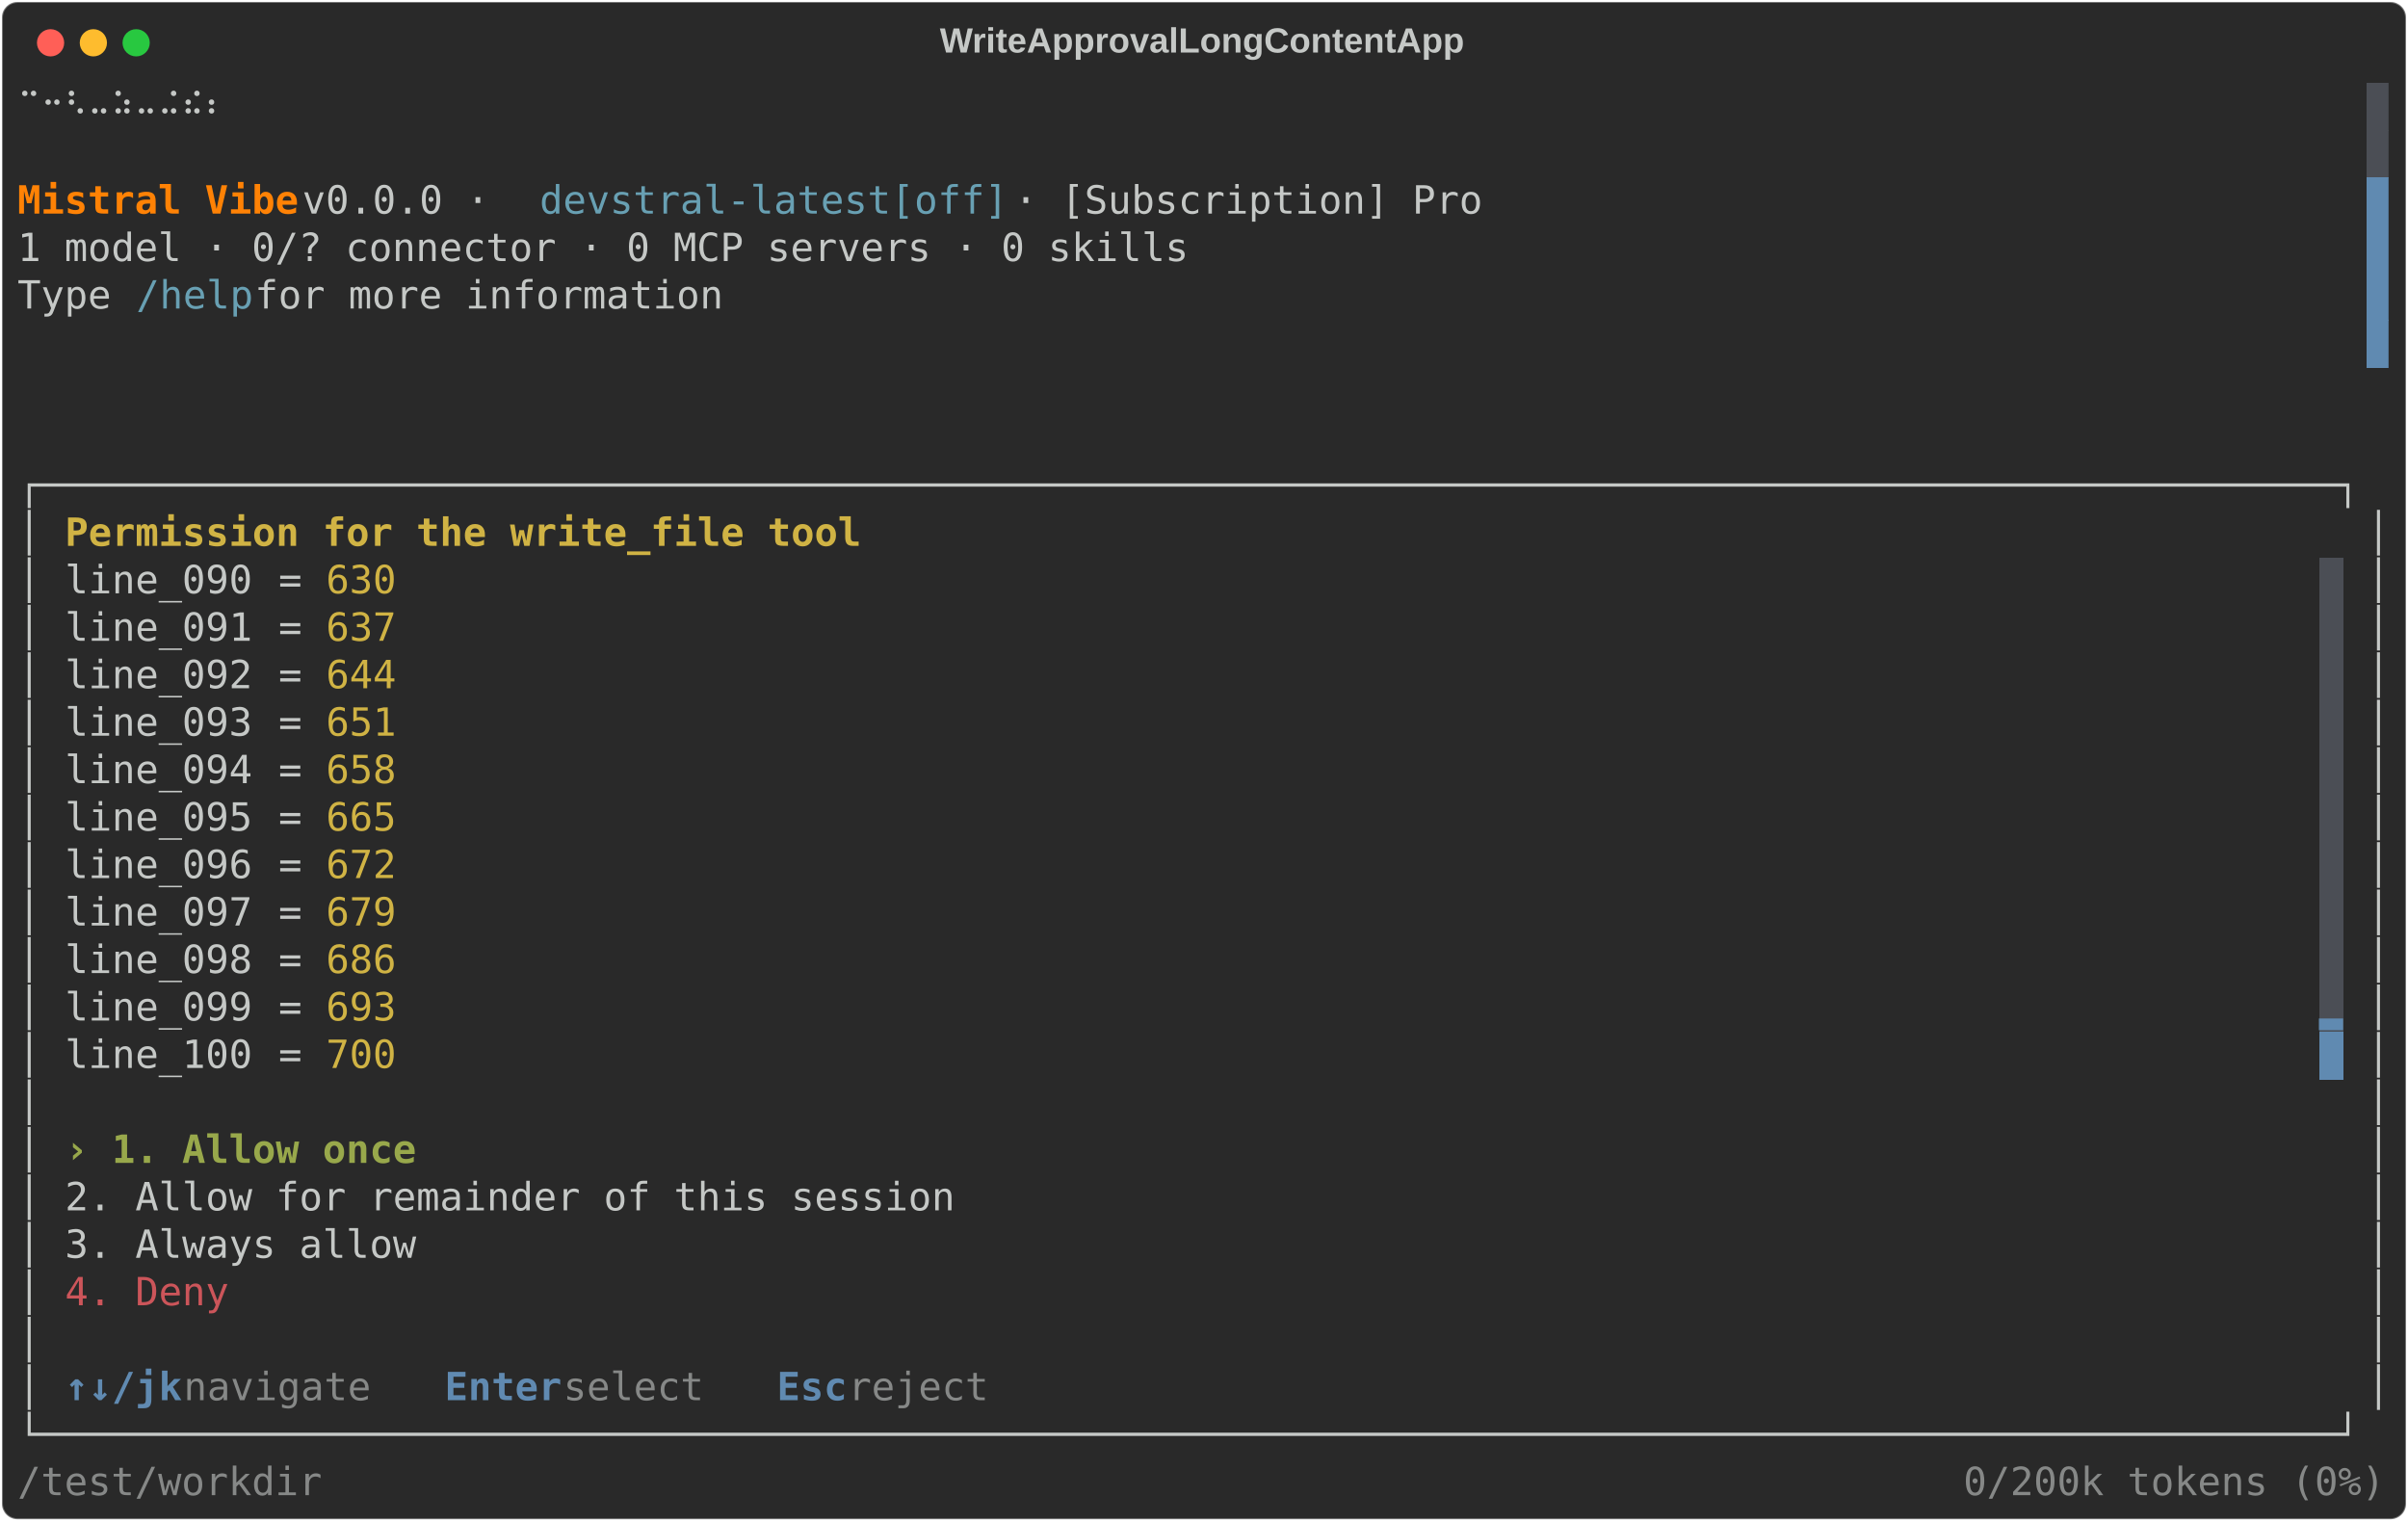
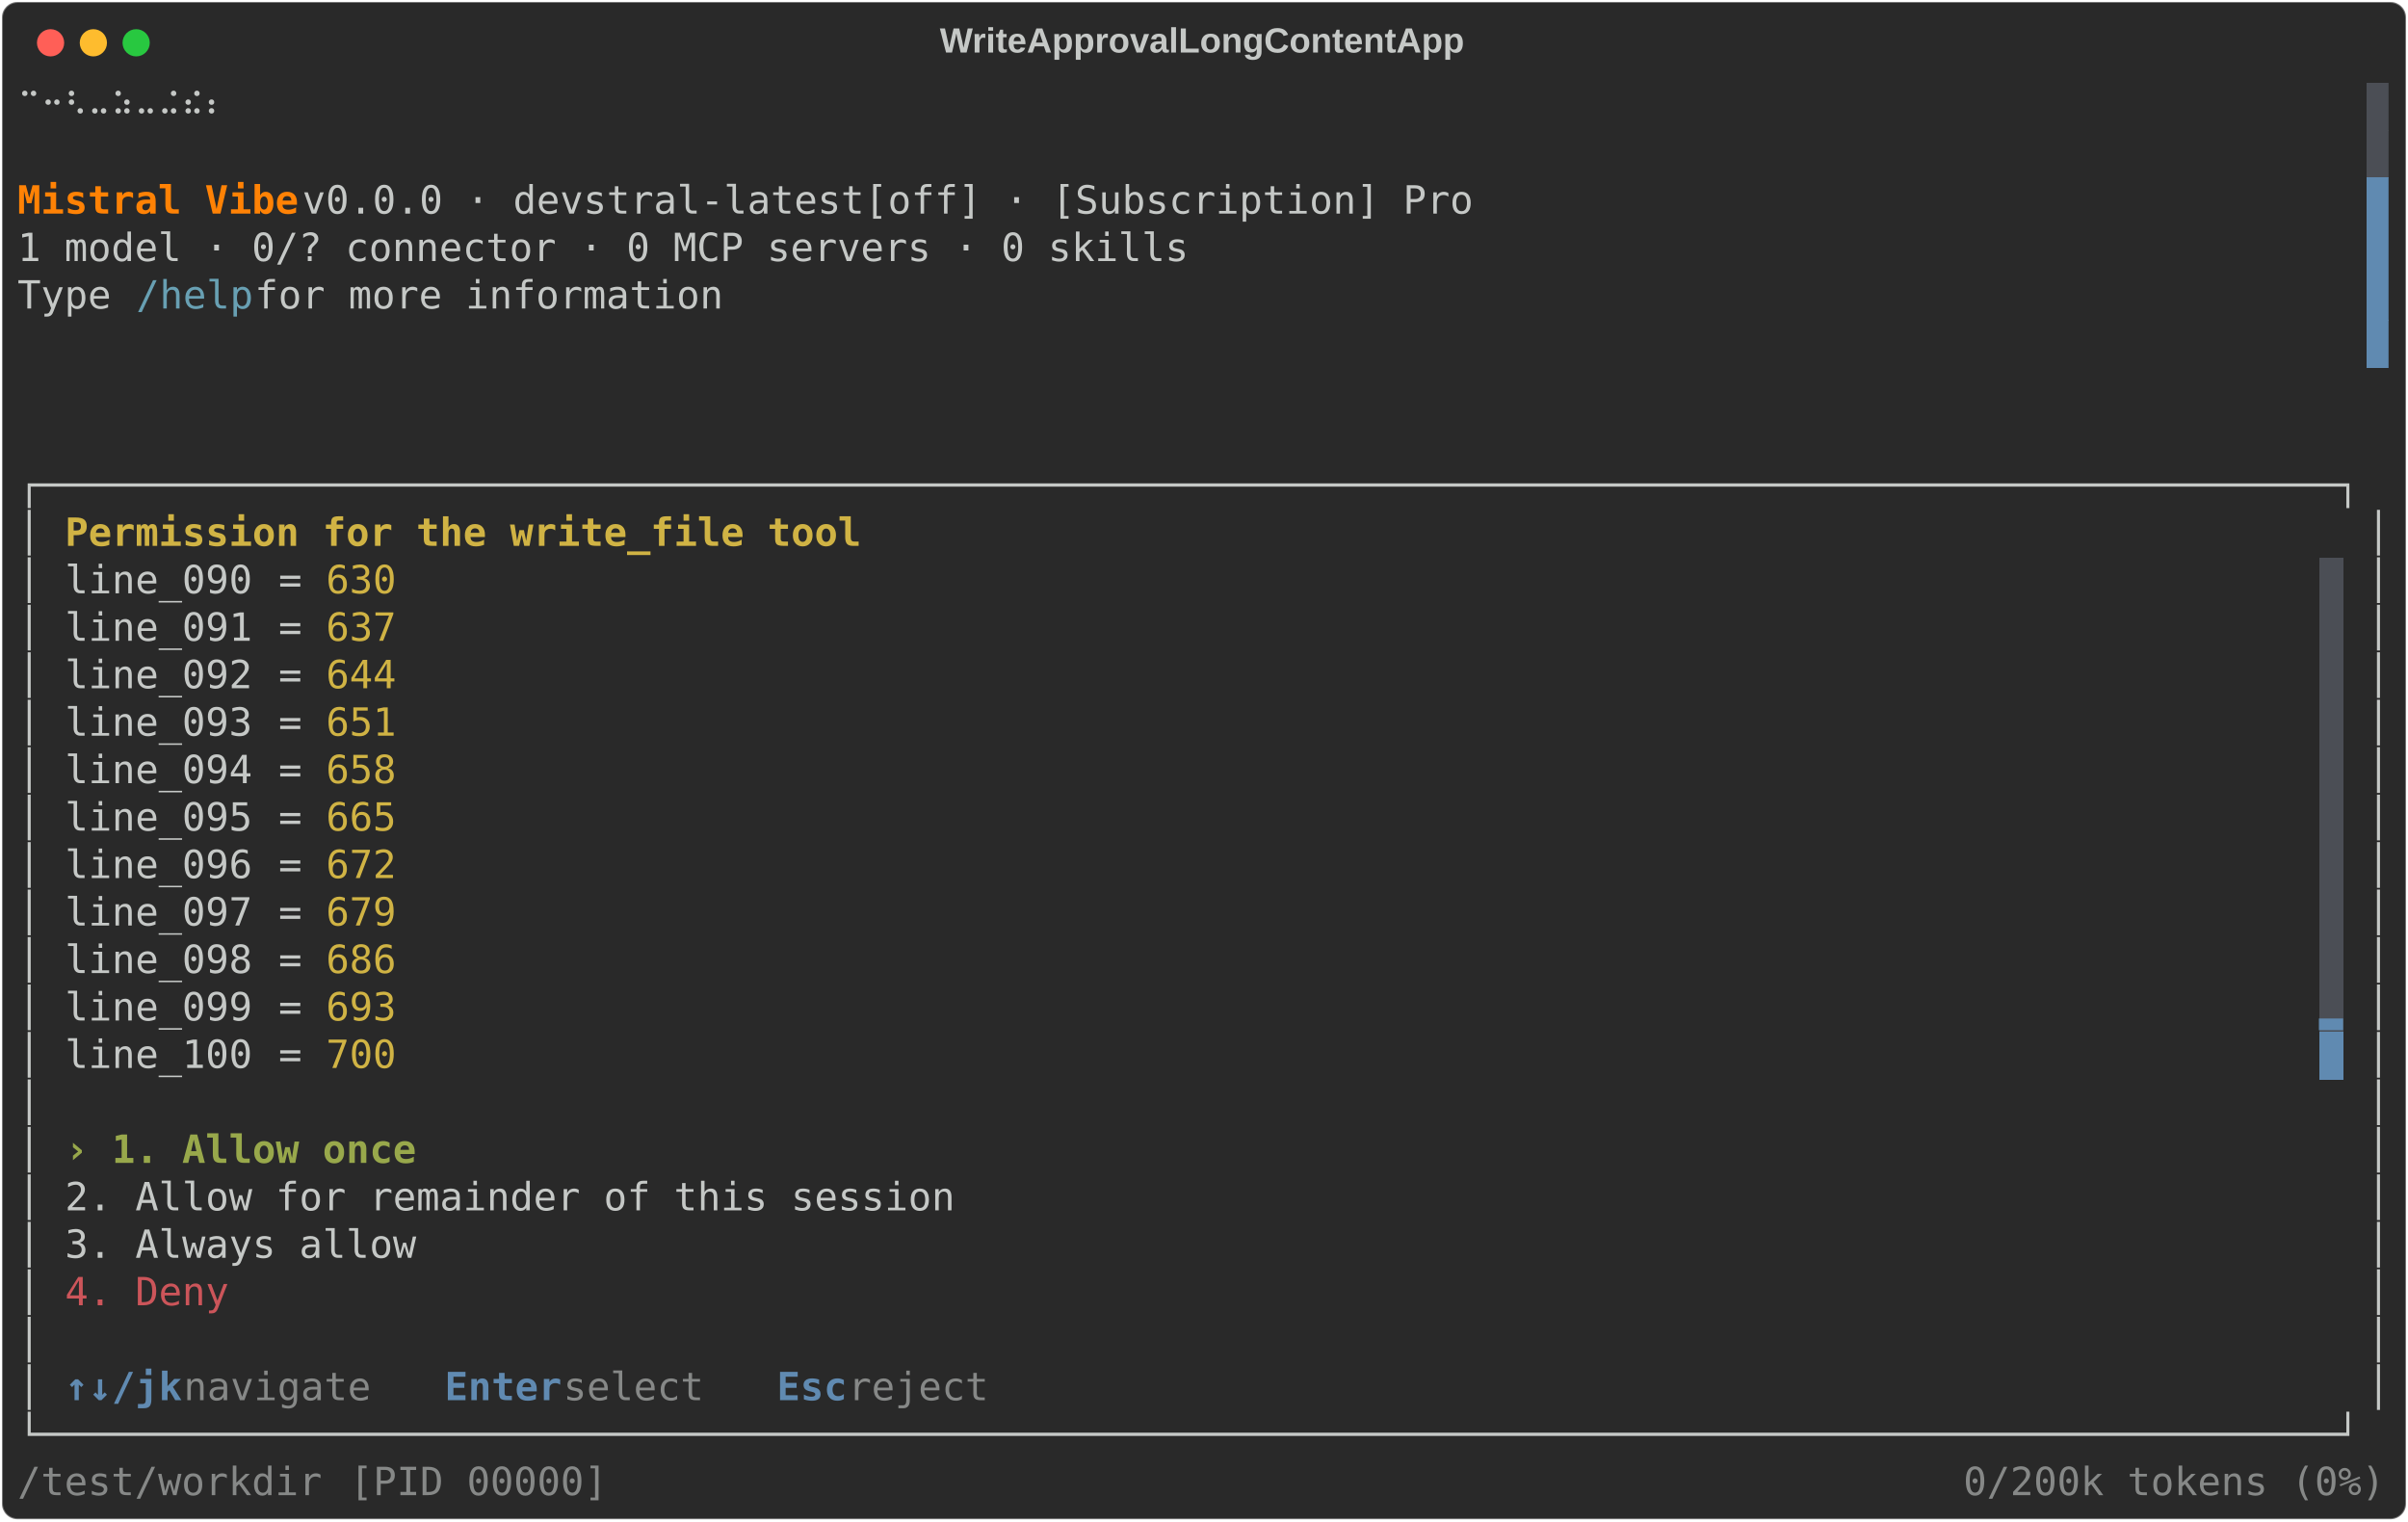
<svg xmlns="http://www.w3.org/2000/svg" class="rich-terminal" viewBox="0 0 1238 782.0">
  <style>

    @font-face {
        font-family: "Fira Code";
        src: local("FiraCode-Regular"),
                url("https://cdnjs.cloudflare.com/ajax/libs/firacode/6.2.0/woff2/FiraCode-Regular.woff2") format("woff2"),
                url("https://cdnjs.cloudflare.com/ajax/libs/firacode/6.2.0/woff/FiraCode-Regular.woff") format("woff");
        font-style: normal;
        font-weight: 400;
    }
    @font-face {
        font-family: "Fira Code";
        src: local("FiraCode-Bold"),
                url("https://cdnjs.cloudflare.com/ajax/libs/firacode/6.2.0/woff2/FiraCode-Bold.woff2") format("woff2"),
                url("https://cdnjs.cloudflare.com/ajax/libs/firacode/6.2.0/woff/FiraCode-Bold.woff") format("woff");
        font-style: bold;
        font-weight: 700;
    }

    .terminal-matrix {
        font-family: Fira Code, monospace;
        font-size: 20px;
        line-height: 24.4px;
        font-variant-east-asian: full-width;
    }

    .terminal-title {
        font-size: 18px;
        font-weight: bold;
        font-family: arial;
    }

    .terminal-r1 { fill: #c5c8c6 }
.terminal-r2 { fill: #ff8205;font-weight: bold }
- .terminal-r3 { fill: #68a0b3 }
- .terminal-r4 { fill: #292929 }
+ .terminal-r3 { fill: #292929 }
+ .terminal-r4 { fill: #68a0b3 }
.terminal-r5 { fill: #d0b344;font-weight: bold }
.terminal-r6 { fill: #d0b344 }
.terminal-r7 { fill: #608ab1 }
.terminal-r8 { fill: #98a84b;font-weight: bold }
.terminal-r9 { fill: #cc555a }
.terminal-r10 { fill: #608ab1;font-weight: bold }
.terminal-r11 { fill: #868887 }
    </style>
  <defs>
    <clipPath id="terminal-clip-terminal">
      <rect x="0" y="0" width="1219.0" height="731.0" />
    </clipPath>
    <clipPath id="terminal-line-0">
      <rect x="0" y="1.5" width="1220" height="24.65" />
    </clipPath>
    <clipPath id="terminal-line-1">
      <rect x="0" y="25.9" width="1220" height="24.65" />
    </clipPath>
    <clipPath id="terminal-line-2">
      <rect x="0" y="50.3" width="1220" height="24.65" />
    </clipPath>
    <clipPath id="terminal-line-3">
      <rect x="0" y="74.7" width="1220" height="24.65" />
    </clipPath>
    <clipPath id="terminal-line-4">
      <rect x="0" y="99.1" width="1220" height="24.65" />
    </clipPath>
    <clipPath id="terminal-line-5">
      <rect x="0" y="123.5" width="1220" height="24.65" />
    </clipPath>
    <clipPath id="terminal-line-6">
      <rect x="0" y="147.9" width="1220" height="24.65" />
    </clipPath>
    <clipPath id="terminal-line-7">
      <rect x="0" y="172.3" width="1220" height="24.65" />
    </clipPath>
    <clipPath id="terminal-line-8">
      <rect x="0" y="196.7" width="1220" height="24.65" />
    </clipPath>
    <clipPath id="terminal-line-9">
      <rect x="0" y="221.1" width="1220" height="24.65" />
    </clipPath>
    <clipPath id="terminal-line-10">
      <rect x="0" y="245.5" width="1220" height="24.65" />
    </clipPath>
    <clipPath id="terminal-line-11">
      <rect x="0" y="269.9" width="1220" height="24.65" />
    </clipPath>
    <clipPath id="terminal-line-12">
      <rect x="0" y="294.3" width="1220" height="24.65" />
    </clipPath>
    <clipPath id="terminal-line-13">
      <rect x="0" y="318.7" width="1220" height="24.65" />
    </clipPath>
    <clipPath id="terminal-line-14">
      <rect x="0" y="343.1" width="1220" height="24.65" />
    </clipPath>
    <clipPath id="terminal-line-15">
      <rect x="0" y="367.5" width="1220" height="24.65" />
    </clipPath>
    <clipPath id="terminal-line-16">
      <rect x="0" y="391.9" width="1220" height="24.65" />
    </clipPath>
    <clipPath id="terminal-line-17">
      <rect x="0" y="416.3" width="1220" height="24.65" />
    </clipPath>
    <clipPath id="terminal-line-18">
      <rect x="0" y="440.7" width="1220" height="24.65" />
    </clipPath>
    <clipPath id="terminal-line-19">
      <rect x="0" y="465.1" width="1220" height="24.65" />
    </clipPath>
    <clipPath id="terminal-line-20">
      <rect x="0" y="489.5" width="1220" height="24.65" />
    </clipPath>
    <clipPath id="terminal-line-21">
      <rect x="0" y="513.9" width="1220" height="24.65" />
    </clipPath>
    <clipPath id="terminal-line-22">
      <rect x="0" y="538.3" width="1220" height="24.65" />
    </clipPath>
    <clipPath id="terminal-line-23">
      <rect x="0" y="562.7" width="1220" height="24.65" />
    </clipPath>
    <clipPath id="terminal-line-24">
      <rect x="0" y="587.1" width="1220" height="24.65" />
    </clipPath>
    <clipPath id="terminal-line-25">
      <rect x="0" y="611.5" width="1220" height="24.65" />
    </clipPath>
    <clipPath id="terminal-line-26">
      <rect x="0" y="635.9" width="1220" height="24.65" />
    </clipPath>
    <clipPath id="terminal-line-27">
      <rect x="0" y="660.3" width="1220" height="24.65" />
    </clipPath>
    <clipPath id="terminal-line-28">
      <rect x="0" y="684.7" width="1220" height="24.65" />
    </clipPath>
  </defs>
  <rect fill="#292929" stroke="rgba(255,255,255,0.35)" stroke-width="1" x="1" y="1" width="1236" height="780" rx="8" />
  <text class="terminal-title" fill="#c5c8c6" text-anchor="middle" x="618" y="27">WriteApprovalLongContentApp</text>
  <g transform="translate(26,22)">
    <circle cx="0" cy="0" r="7" fill="#ff5f57" />
    <circle cx="22" cy="0" r="7" fill="#febc2e" />
    <circle cx="44" cy="0" r="7" fill="#28c840" />
  </g>
  <g transform="translate(9, 41)" clip-path="url(#terminal-clip-terminal)">
    <rect fill="#4b4e55" x="1207.8" y="1.5" width="12.2" height="24.65" shape-rendering="crispEdges" />
    <rect fill="#4b4e55" x="1207.8" y="25.9" width="12.2" height="24.65" shape-rendering="crispEdges" />
    <rect fill="#608ab1" x="1207.8" y="50.3" width="12.2" height="24.65" shape-rendering="crispEdges" />
    <rect fill="#608ab1" x="1207.8" y="74.7" width="12.2" height="24.65" shape-rendering="crispEdges" />
    <rect fill="#608ab1" x="1207.8" y="99.1" width="12.2" height="24.65" shape-rendering="crispEdges" />
    <rect fill="#608ab1" x="1207.8" y="123.5" width="12.2" height="24.65" shape-rendering="crispEdges" />
    <rect fill="#4b4e55" x="1183.4" y="245.5" width="12.2" height="24.65" shape-rendering="crispEdges" />
    <rect fill="#4b4e55" x="1183.4" y="269.9" width="12.2" height="24.65" shape-rendering="crispEdges" />
    <rect fill="#4b4e55" x="1183.4" y="294.3" width="12.2" height="24.65" shape-rendering="crispEdges" />
    <rect fill="#4b4e55" x="1183.4" y="318.7" width="12.2" height="24.65" shape-rendering="crispEdges" />
    <rect fill="#4b4e55" x="1183.4" y="343.1" width="12.2" height="24.65" shape-rendering="crispEdges" />
    <rect fill="#4b4e55" x="1183.4" y="367.5" width="12.2" height="24.65" shape-rendering="crispEdges" />
    <rect fill="#4b4e55" x="1183.4" y="391.9" width="12.2" height="24.65" shape-rendering="crispEdges" />
    <rect fill="#4b4e55" x="1183.4" y="416.3" width="12.2" height="24.65" shape-rendering="crispEdges" />
    <rect fill="#4b4e55" x="1183.4" y="440.7" width="12.2" height="24.65" shape-rendering="crispEdges" />
    <rect fill="#4b4e55" x="1183.4" y="465.1" width="12.2" height="24.65" shape-rendering="crispEdges" />
    <rect fill="#608ab1" x="1183.4" y="489.5" width="12.2" height="24.65" shape-rendering="crispEdges" />
    <g class="terminal-matrix">
      <text class="terminal-r1" x="0" y="20" textLength="134.2" clip-path="url(#terminal-line-0)">  ⠉⠒⠣⠤⠵⠤⠬⠮⠆</text>
      <text class="terminal-r1" x="1220" y="20" textLength="12.2" clip-path="url(#terminal-line-0)">
</text>
      <text class="terminal-r1" x="1220" y="44.4" textLength="12.2" clip-path="url(#terminal-line-1)">
</text>
      <text class="terminal-r2" x="0" y="68.8" textLength="146.4" clip-path="url(#terminal-line-2)">Mistral Vibe</text>
-       <text class="terminal-r1" x="146.4" y="68.8" textLength="122" clip-path="url(#terminal-line-2)"> v0.0.0 · </text>
-       <text class="terminal-r3" x="268.4" y="68.8" textLength="244" clip-path="url(#terminal-line-2)">devstral-latest[off]</text>
-       <text class="terminal-r1" x="512.4" y="68.8" textLength="256.2" clip-path="url(#terminal-line-2)"> · [Subscription] Pro</text>
+       <text class="terminal-r1" x="146.4" y="68.8" textLength="622.2" clip-path="url(#terminal-line-2)"> v0.0.0 · devstral-latest[off] · [Subscription] Pro</text>
      <text class="terminal-r1" x="1220" y="68.8" textLength="12.2" clip-path="url(#terminal-line-2)">
</text>
      <text class="terminal-r1" x="0" y="93.2" textLength="610" clip-path="url(#terminal-line-3)">1 model · 0/? connector · 0 MCP servers · 0 skills</text>
      <text class="terminal-r1" x="1220" y="93.2" textLength="12.2" clip-path="url(#terminal-line-3)">
</text>
      <text class="terminal-r1" x="0" y="117.6" textLength="61" clip-path="url(#terminal-line-4)">Type </text>
-       <text class="terminal-r3" x="61" y="117.6" textLength="61" clip-path="url(#terminal-line-4)">/help</text>
+       <text class="terminal-r4" x="61" y="117.6" textLength="61" clip-path="url(#terminal-line-4)">/help</text>
      <text class="terminal-r1" x="122" y="117.6" textLength="256.2" clip-path="url(#terminal-line-4)"> for more information</text>
      <text class="terminal-r1" x="1220" y="117.6" textLength="12.2" clip-path="url(#terminal-line-4)">
</text>
      <text class="terminal-r1" x="1220" y="142" textLength="12.2" clip-path="url(#terminal-line-5)">
</text>
      <text class="terminal-r1" x="1220" y="166.4" textLength="12.2" clip-path="url(#terminal-line-6)">
</text>
      <text class="terminal-r1" x="1220" y="190.8" textLength="12.2" clip-path="url(#terminal-line-7)">
</text>
      <text class="terminal-r1" x="0" y="215.2" textLength="1220" clip-path="url(#terminal-line-8)">┌──────────────────────────────────────────────────────────────────────────────────────────────────┐</text>
      <text class="terminal-r1" x="1220" y="215.2" textLength="12.2" clip-path="url(#terminal-line-8)">
</text>
      <text class="terminal-r1" x="0" y="239.6" textLength="12.2" clip-path="url(#terminal-line-9)">│</text>
      <text class="terminal-r5" x="24.4" y="239.6" textLength="414.8" clip-path="url(#terminal-line-9)">Permission for the write_file tool</text>
      <text class="terminal-r1" x="1207.8" y="239.6" textLength="12.2" clip-path="url(#terminal-line-9)">│</text>
      <text class="terminal-r1" x="1220" y="239.6" textLength="12.2" clip-path="url(#terminal-line-9)">
</text>
      <text class="terminal-r1" x="0" y="264" textLength="12.2" clip-path="url(#terminal-line-10)">│</text>
      <text class="terminal-r1" x="24.4" y="264" textLength="97.6" clip-path="url(#terminal-line-10)">line_090</text>
      <text class="terminal-r1" x="134.2" y="264" textLength="12.2" clip-path="url(#terminal-line-10)">=</text>
      <text class="terminal-r6" x="158.6" y="264" textLength="36.6" clip-path="url(#terminal-line-10)">630</text>
      <text class="terminal-r1" x="1207.8" y="264" textLength="12.2" clip-path="url(#terminal-line-10)">│</text>
      <text class="terminal-r1" x="1220" y="264" textLength="12.2" clip-path="url(#terminal-line-10)">
</text>
      <text class="terminal-r1" x="0" y="288.4" textLength="12.2" clip-path="url(#terminal-line-11)">│</text>
      <text class="terminal-r1" x="24.4" y="288.4" textLength="97.6" clip-path="url(#terminal-line-11)">line_091</text>
      <text class="terminal-r1" x="134.2" y="288.4" textLength="12.2" clip-path="url(#terminal-line-11)">=</text>
      <text class="terminal-r6" x="158.6" y="288.4" textLength="36.6" clip-path="url(#terminal-line-11)">637</text>
      <text class="terminal-r1" x="1207.8" y="288.4" textLength="12.2" clip-path="url(#terminal-line-11)">│</text>
      <text class="terminal-r1" x="1220" y="288.4" textLength="12.2" clip-path="url(#terminal-line-11)">
</text>
      <text class="terminal-r1" x="0" y="312.8" textLength="12.2" clip-path="url(#terminal-line-12)">│</text>
      <text class="terminal-r1" x="24.4" y="312.8" textLength="97.6" clip-path="url(#terminal-line-12)">line_092</text>
      <text class="terminal-r1" x="134.2" y="312.8" textLength="12.2" clip-path="url(#terminal-line-12)">=</text>
      <text class="terminal-r6" x="158.6" y="312.8" textLength="36.6" clip-path="url(#terminal-line-12)">644</text>
      <text class="terminal-r1" x="1207.8" y="312.8" textLength="12.2" clip-path="url(#terminal-line-12)">│</text>
      <text class="terminal-r1" x="1220" y="312.8" textLength="12.2" clip-path="url(#terminal-line-12)">
</text>
      <text class="terminal-r1" x="0" y="337.2" textLength="12.2" clip-path="url(#terminal-line-13)">│</text>
      <text class="terminal-r1" x="24.4" y="337.2" textLength="97.6" clip-path="url(#terminal-line-13)">line_093</text>
      <text class="terminal-r1" x="134.2" y="337.2" textLength="12.2" clip-path="url(#terminal-line-13)">=</text>
      <text class="terminal-r6" x="158.6" y="337.2" textLength="36.6" clip-path="url(#terminal-line-13)">651</text>
      <text class="terminal-r1" x="1207.8" y="337.2" textLength="12.2" clip-path="url(#terminal-line-13)">│</text>
      <text class="terminal-r1" x="1220" y="337.2" textLength="12.2" clip-path="url(#terminal-line-13)">
</text>
      <text class="terminal-r1" x="0" y="361.6" textLength="12.2" clip-path="url(#terminal-line-14)">│</text>
      <text class="terminal-r1" x="24.4" y="361.6" textLength="97.6" clip-path="url(#terminal-line-14)">line_094</text>
      <text class="terminal-r1" x="134.2" y="361.6" textLength="12.2" clip-path="url(#terminal-line-14)">=</text>
      <text class="terminal-r6" x="158.6" y="361.6" textLength="36.6" clip-path="url(#terminal-line-14)">658</text>
      <text class="terminal-r1" x="1207.8" y="361.6" textLength="12.2" clip-path="url(#terminal-line-14)">│</text>
      <text class="terminal-r1" x="1220" y="361.6" textLength="12.2" clip-path="url(#terminal-line-14)">
</text>
      <text class="terminal-r1" x="0" y="386" textLength="12.2" clip-path="url(#terminal-line-15)">│</text>
      <text class="terminal-r1" x="24.4" y="386" textLength="97.6" clip-path="url(#terminal-line-15)">line_095</text>
      <text class="terminal-r1" x="134.2" y="386" textLength="12.2" clip-path="url(#terminal-line-15)">=</text>
      <text class="terminal-r6" x="158.6" y="386" textLength="36.6" clip-path="url(#terminal-line-15)">665</text>
      <text class="terminal-r1" x="1207.8" y="386" textLength="12.2" clip-path="url(#terminal-line-15)">│</text>
      <text class="terminal-r1" x="1220" y="386" textLength="12.2" clip-path="url(#terminal-line-15)">
</text>
      <text class="terminal-r1" x="0" y="410.4" textLength="12.2" clip-path="url(#terminal-line-16)">│</text>
      <text class="terminal-r1" x="24.4" y="410.4" textLength="97.6" clip-path="url(#terminal-line-16)">line_096</text>
      <text class="terminal-r1" x="134.2" y="410.4" textLength="12.2" clip-path="url(#terminal-line-16)">=</text>
      <text class="terminal-r6" x="158.6" y="410.4" textLength="36.6" clip-path="url(#terminal-line-16)">672</text>
      <text class="terminal-r1" x="1207.8" y="410.4" textLength="12.2" clip-path="url(#terminal-line-16)">│</text>
      <text class="terminal-r1" x="1220" y="410.4" textLength="12.2" clip-path="url(#terminal-line-16)">
</text>
      <text class="terminal-r1" x="0" y="434.8" textLength="12.2" clip-path="url(#terminal-line-17)">│</text>
      <text class="terminal-r1" x="24.4" y="434.8" textLength="97.6" clip-path="url(#terminal-line-17)">line_097</text>
      <text class="terminal-r1" x="134.2" y="434.8" textLength="12.2" clip-path="url(#terminal-line-17)">=</text>
      <text class="terminal-r6" x="158.6" y="434.8" textLength="36.6" clip-path="url(#terminal-line-17)">679</text>
      <text class="terminal-r1" x="1207.8" y="434.8" textLength="12.2" clip-path="url(#terminal-line-17)">│</text>
      <text class="terminal-r1" x="1220" y="434.8" textLength="12.2" clip-path="url(#terminal-line-17)">
</text>
      <text class="terminal-r1" x="0" y="459.2" textLength="12.2" clip-path="url(#terminal-line-18)">│</text>
      <text class="terminal-r1" x="24.4" y="459.2" textLength="97.6" clip-path="url(#terminal-line-18)">line_098</text>
      <text class="terminal-r1" x="134.2" y="459.2" textLength="12.2" clip-path="url(#terminal-line-18)">=</text>
      <text class="terminal-r6" x="158.6" y="459.2" textLength="36.6" clip-path="url(#terminal-line-18)">686</text>
      <text class="terminal-r1" x="1207.8" y="459.2" textLength="12.2" clip-path="url(#terminal-line-18)">│</text>
      <text class="terminal-r1" x="1220" y="459.2" textLength="12.2" clip-path="url(#terminal-line-18)">
</text>
      <text class="terminal-r1" x="0" y="483.6" textLength="12.2" clip-path="url(#terminal-line-19)">│</text>
      <text class="terminal-r1" x="24.4" y="483.6" textLength="97.6" clip-path="url(#terminal-line-19)">line_099</text>
      <text class="terminal-r1" x="134.2" y="483.6" textLength="12.2" clip-path="url(#terminal-line-19)">=</text>
      <text class="terminal-r6" x="158.6" y="483.6" textLength="36.6" clip-path="url(#terminal-line-19)">693</text>
      <text class="terminal-r7" x="1183.4" y="483.6" textLength="12.2" clip-path="url(#terminal-line-19)">▂</text>
      <text class="terminal-r1" x="1207.8" y="483.6" textLength="12.2" clip-path="url(#terminal-line-19)">│</text>
      <text class="terminal-r1" x="1220" y="483.6" textLength="12.2" clip-path="url(#terminal-line-19)">
</text>
      <text class="terminal-r1" x="0" y="508" textLength="12.2" clip-path="url(#terminal-line-20)">│</text>
      <text class="terminal-r1" x="24.4" y="508" textLength="97.6" clip-path="url(#terminal-line-20)">line_100</text>
      <text class="terminal-r1" x="134.2" y="508" textLength="12.2" clip-path="url(#terminal-line-20)">=</text>
      <text class="terminal-r6" x="158.6" y="508" textLength="36.6" clip-path="url(#terminal-line-20)">700</text>
      <text class="terminal-r1" x="1207.8" y="508" textLength="12.2" clip-path="url(#terminal-line-20)">│</text>
      <text class="terminal-r1" x="1220" y="508" textLength="12.2" clip-path="url(#terminal-line-20)">
</text>
      <text class="terminal-r1" x="0" y="532.4" textLength="12.2" clip-path="url(#terminal-line-21)">│</text>
      <text class="terminal-r1" x="1207.8" y="532.4" textLength="12.2" clip-path="url(#terminal-line-21)">│</text>
      <text class="terminal-r1" x="1220" y="532.4" textLength="12.2" clip-path="url(#terminal-line-21)">
</text>
      <text class="terminal-r1" x="0" y="556.8" textLength="12.2" clip-path="url(#terminal-line-22)">│</text>
      <text class="terminal-r8" x="24.4" y="556.8" textLength="183" clip-path="url(#terminal-line-22)">› 1. Allow once</text>
      <text class="terminal-r1" x="1207.8" y="556.8" textLength="12.2" clip-path="url(#terminal-line-22)">│</text>
      <text class="terminal-r1" x="1220" y="556.8" textLength="12.2" clip-path="url(#terminal-line-22)">
</text>
      <text class="terminal-r1" x="0" y="581.2" textLength="12.2" clip-path="url(#terminal-line-23)">│</text>
      <text class="terminal-r1" x="24.4" y="581.2" textLength="488" clip-path="url(#terminal-line-23)">  2. Allow for remainder of this session</text>
      <text class="terminal-r1" x="1207.8" y="581.2" textLength="12.2" clip-path="url(#terminal-line-23)">│</text>
      <text class="terminal-r1" x="1220" y="581.2" textLength="12.2" clip-path="url(#terminal-line-23)">
</text>
      <text class="terminal-r1" x="0" y="605.6" textLength="12.2" clip-path="url(#terminal-line-24)">│</text>
      <text class="terminal-r1" x="24.4" y="605.6" textLength="207.4" clip-path="url(#terminal-line-24)">  3. Always allow</text>
      <text class="terminal-r1" x="1207.8" y="605.6" textLength="12.2" clip-path="url(#terminal-line-24)">│</text>
      <text class="terminal-r1" x="1220" y="605.6" textLength="12.2" clip-path="url(#terminal-line-24)">
</text>
      <text class="terminal-r1" x="0" y="630" textLength="12.2" clip-path="url(#terminal-line-25)">│</text>
      <text class="terminal-r9" x="24.4" y="630" textLength="109.8" clip-path="url(#terminal-line-25)">  4. Deny</text>
      <text class="terminal-r1" x="1207.8" y="630" textLength="12.2" clip-path="url(#terminal-line-25)">│</text>
      <text class="terminal-r1" x="1220" y="630" textLength="12.2" clip-path="url(#terminal-line-25)">
</text>
      <text class="terminal-r1" x="0" y="654.4" textLength="12.2" clip-path="url(#terminal-line-26)">│</text>
      <text class="terminal-r1" x="1207.8" y="654.4" textLength="12.2" clip-path="url(#terminal-line-26)">│</text>
      <text class="terminal-r1" x="1220" y="654.4" textLength="12.2" clip-path="url(#terminal-line-26)">
</text>
      <text class="terminal-r1" x="0" y="678.8" textLength="12.2" clip-path="url(#terminal-line-27)">│</text>
      <text class="terminal-r10" x="24.4" y="678.8" textLength="61" clip-path="url(#terminal-line-27)">↑↓/jk</text>
      <text class="terminal-r11" x="85.4" y="678.8" textLength="134.2" clip-path="url(#terminal-line-27)"> navigate  </text>
      <text class="terminal-r10" x="219.6" y="678.8" textLength="61" clip-path="url(#terminal-line-27)">Enter</text>
      <text class="terminal-r11" x="280.6" y="678.8" textLength="109.8" clip-path="url(#terminal-line-27)"> select  </text>
      <text class="terminal-r10" x="390.4" y="678.8" textLength="36.6" clip-path="url(#terminal-line-27)">Esc</text>
      <text class="terminal-r11" x="427" y="678.8" textLength="85.4" clip-path="url(#terminal-line-27)"> reject</text>
      <text class="terminal-r1" x="1207.8" y="678.8" textLength="12.2" clip-path="url(#terminal-line-27)">│</text>
      <text class="terminal-r1" x="1220" y="678.8" textLength="12.2" clip-path="url(#terminal-line-27)">
</text>
      <text class="terminal-r1" x="0" y="703.2" textLength="1220" clip-path="url(#terminal-line-28)">└──────────────────────────────────────────────────────────────────────────────────────────────────┘</text>
      <text class="terminal-r1" x="1220" y="703.2" textLength="12.2" clip-path="url(#terminal-line-28)">
</text>
      <text class="terminal-r11" x="0" y="727.6" textLength="158.6" clip-path="url(#terminal-line-29)">/test/workdir</text>
+       <text class="terminal-r11" x="170.8" y="727.6" textLength="134.2" clip-path="url(#terminal-line-29)">[PID 00000]</text>
      <text class="terminal-r11" x="1000.4" y="727.6" textLength="219.6" clip-path="url(#terminal-line-29)">0/200k tokens (0%)</text>
    </g>
  </g>
</svg>
